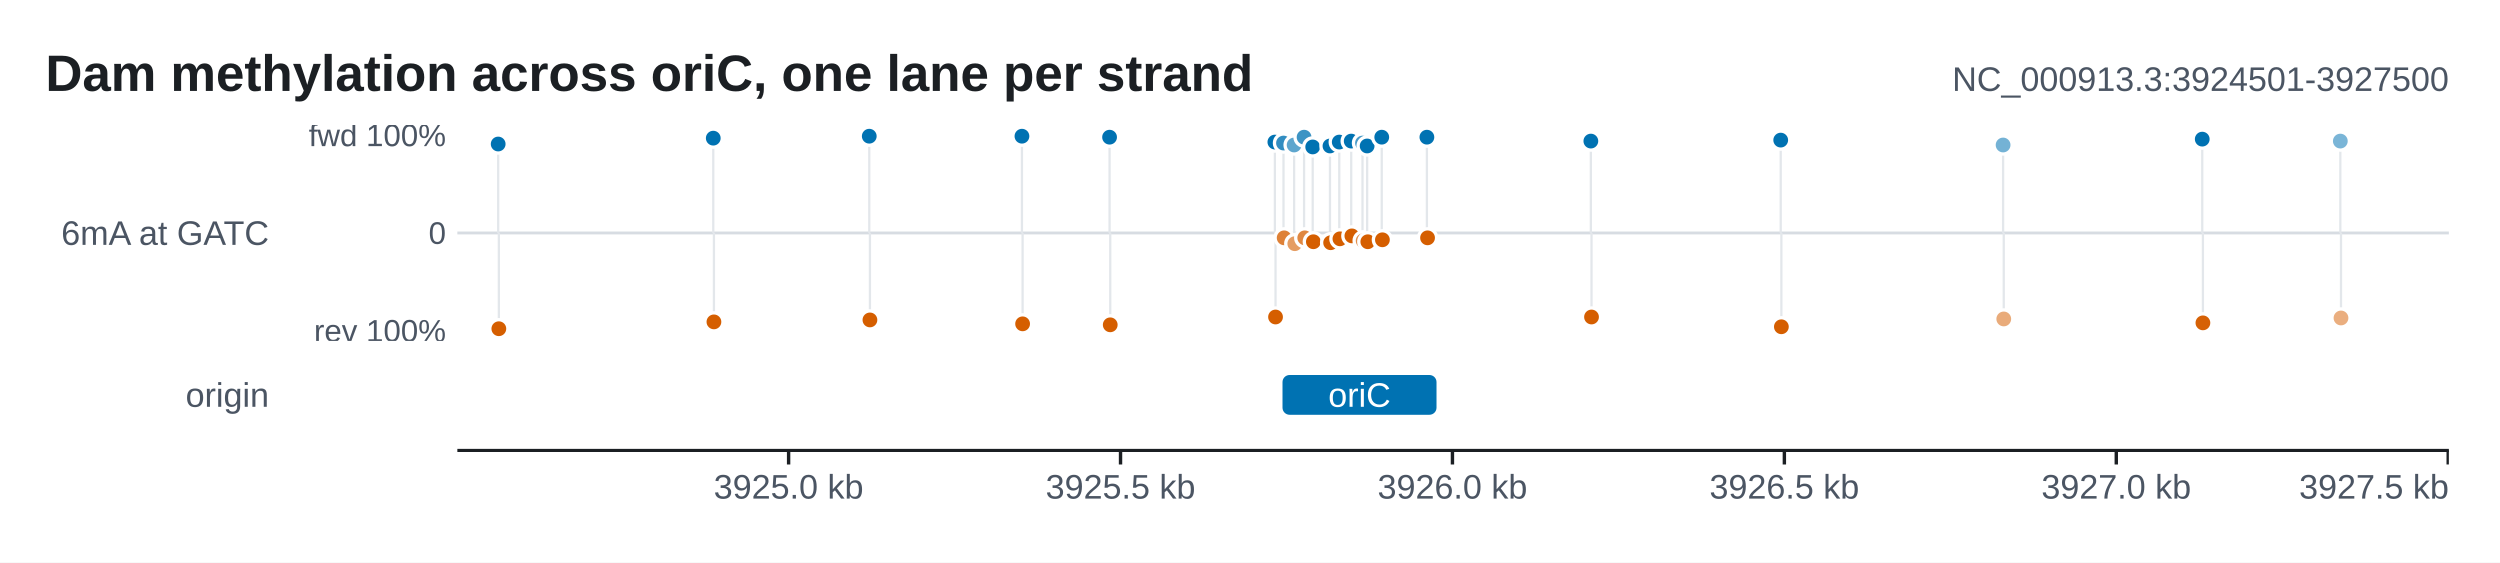
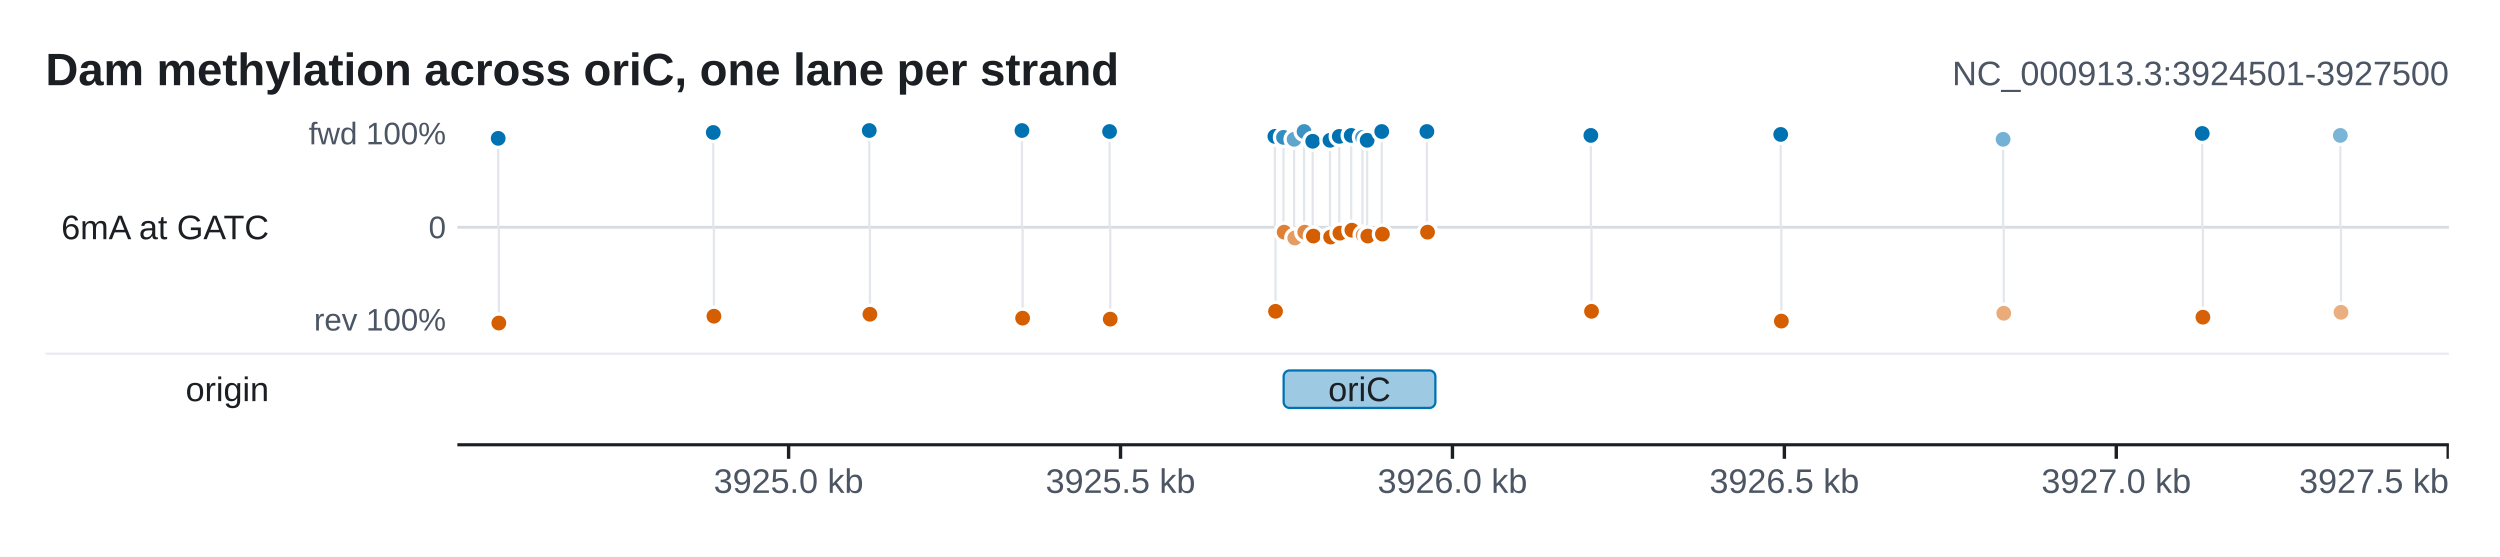
- <svg xmlns="http://www.w3.org/2000/svg" width="880" height="198" viewBox="0 0 880 198" font-family="Liberation Sans, Arial, Helvetica, sans-serif" role="img" aria-labelledby="karyon-title karyon-desc">
+ <svg xmlns="http://www.w3.org/2000/svg" width="880" height="196" viewBox="0 0 880 196" font-family="Liberation Sans, Arial, Helvetica, sans-serif" role="img" aria-labelledby="karyon-title karyon-desc">
  <defs>
    <clipPath id="karyon-clip-0">
-       <rect x="104.688" y="44" width="757.312" height="76" />
+       <rect x="104.688" y="42" width="757.312" height="76" />
    </clipPath>
    <clipPath id="karyon-clip-1">
-       <rect x="160.989" y="132" width="701.011" height="14" />
+       <rect x="160.989" y="130" width="701.011" height="14" />
    </clipPath>
    <clipPath id="karyon-clip-2">
-       <rect x="160.989" y="158" width="701.011" height="26" />
+       <rect x="160.989" y="156" width="701.011" height="26" />
    </clipPath>
  </defs>
-   <rect x="0" y="0" width="880" height="198" fill="#ffffff" />
-   <text x="16" y="32" fill="#1b1f23" font-size="18" text-anchor="start" font-weight="bold">Dam methylation across oriC, one lane per strand</text>
-   <text x="862" y="32" fill="#4b5563" font-size="12" text-anchor="end">NC_000913.3:3924501-3927500</text>
-   <text x="94.688" y="86.2" fill="#4b5563" font-size="12" text-anchor="end">6mA at GATC</text>
+   <rect x="0" y="0" width="880" height="196" fill="#ffffff" />
+   <text x="16" y="30" fill="#1b1f23" font-size="16" text-anchor="start" font-weight="bold">Dam methylation across oriC, one lane per strand</text>
+   <text x="862" y="30" fill="#4b5563" font-size="12" text-anchor="end">NC_000913.3:3924501-3927500</text>
+   <text x="94.688" y="84.2" fill="#1b1f23" font-size="12" text-anchor="end">6mA at GATC</text>
  <g clip-path="url(#karyon-clip-0)">
-     <line x1="160.989" y1="82" x2="862" y2="82" stroke="#d7dce2" stroke-width="1" />
-     <g>
-       <line x1="175.36" y1="82" x2="175.36" y2="50.696" stroke="#e3e7eb" stroke-width="0.8" />
-       <circle cx="175.36" cy="50.696" r="3.77" fill="#ffffff" />
-       <circle cx="175.36" cy="50.696" r="2.6" fill="#0072b2" />
-     </g>
-     <g>
-       <line x1="175.593" y1="82" x2="175.593" y2="115.712" stroke="#e3e7eb" stroke-width="0.8" />
-       <circle cx="175.593" cy="115.712" r="3.77" fill="#ffffff" />
-       <circle cx="175.593" cy="115.712" r="2.6" fill="#d55e00" />
-     </g>
-     <g>
-       <line x1="251.069" y1="82" x2="251.069" y2="48.632" stroke="#e3e7eb" stroke-width="0.8" />
-       <circle cx="251.069" cy="48.632" r="3.77" fill="#ffffff" />
-       <circle cx="251.069" cy="48.632" r="2.6" fill="#0072b2" />
-     </g>
-     <g>
-       <line x1="251.303" y1="82" x2="251.303" y2="113.304" stroke="#e3e7eb" stroke-width="0.8" />
-       <circle cx="251.303" cy="113.304" r="3.77" fill="#ffffff" />
-       <circle cx="251.303" cy="113.304" r="2.6" fill="#d55e00" />
-     </g>
-     <g>
-       <line x1="305.981" y1="82" x2="305.981" y2="47.944" stroke="#e3e7eb" stroke-width="0.8" />
-       <circle cx="305.981" cy="47.944" r="3.77" fill="#ffffff" />
-       <circle cx="305.981" cy="47.944" r="2.6" fill="#0072b2" />
-     </g>
-     <g>
-       <line x1="306.215" y1="82" x2="306.215" y2="112.616" stroke="#e3e7eb" stroke-width="0.8" />
-       <circle cx="306.215" cy="112.616" r="3.77" fill="#ffffff" />
-       <circle cx="306.215" cy="112.616" r="2.6" fill="#d55e00" />
-     </g>
-     <g>
-       <line x1="359.726" y1="82" x2="359.726" y2="47.944" stroke="#e3e7eb" stroke-width="0.8" />
-       <circle cx="359.726" cy="47.944" r="3.77" fill="#ffffff" />
-       <circle cx="359.726" cy="47.944" r="2.6" fill="#0072b2" />
-     </g>
-     <g>
-       <line x1="359.959" y1="82" x2="359.959" y2="113.992" stroke="#e3e7eb" stroke-width="0.8" />
-       <circle cx="359.959" cy="113.992" r="3.77" fill="#ffffff" />
-       <circle cx="359.959" cy="113.992" r="2.6" fill="#d55e00" />
-     </g>
-     <g>
-       <line x1="390.57" y1="82" x2="390.57" y2="48.288" stroke="#e3e7eb" stroke-width="0.8" />
-       <circle cx="390.57" cy="48.288" r="3.77" fill="#ffffff" />
-       <circle cx="390.57" cy="48.288" r="2.6" fill="#0072b2" />
-     </g>
-     <g>
-       <line x1="390.804" y1="82" x2="390.804" y2="114.336" stroke="#e3e7eb" stroke-width="0.8" />
-       <circle cx="390.804" cy="114.336" r="3.77" fill="#ffffff" />
-       <circle cx="390.804" cy="114.336" r="2.6" fill="#d55e00" />
-     </g>
-     <g>
-       <line x1="448.754" y1="82" x2="448.754" y2="50.008" stroke="#e3e7eb" stroke-width="0.8" />
-       <circle cx="448.754" cy="50.008" r="3.77" fill="#ffffff" />
-       <circle cx="448.754" cy="50.008" r="2.6" fill="#0072b2" />
-     </g>
-     <g>
-       <line x1="448.988" y1="82" x2="448.988" y2="111.584" stroke="#e3e7eb" stroke-width="0.8" />
-       <circle cx="448.988" cy="111.584" r="3.77" fill="#ffffff" />
-       <circle cx="448.988" cy="111.584" r="2.6" fill="#d55e00" />
-     </g>
-     <g>
-       <line x1="451.792" y1="82" x2="451.792" y2="50.352" stroke="#e3e7eb" stroke-width="0.8" />
-       <circle cx="451.792" cy="50.352" r="3.77" fill="#ffffff" />
-       <circle cx="451.792" cy="50.352" r="2.6" fill="#328dc1" />
-     </g>
-     <g>
-       <line x1="452.025" y1="82" x2="452.025" y2="83.72" stroke="#e3e7eb" stroke-width="0.8" />
-       <circle cx="452.025" cy="83.72" r="3.77" fill="#ffffff" />
-       <circle cx="452.025" cy="83.72" r="2.6" fill="#de8137" />
-     </g>
-     <g>
-       <line x1="455.53" y1="82" x2="455.53" y2="51.04" stroke="#e3e7eb" stroke-width="0.8" />
-       <circle cx="455.53" cy="51.04" r="3.77" fill="#ffffff" />
-       <circle cx="455.53" cy="51.04" r="2.6" fill="#5ea6ce" />
-     </g>
-     <g>
-       <line x1="455.764" y1="82" x2="455.764" y2="85.784" stroke="#e3e7eb" stroke-width="0.8" />
-       <circle cx="455.764" cy="85.784" r="3.77" fill="#ffffff" />
-       <circle cx="455.764" cy="85.784" r="2.6" fill="#e59d63" />
-     </g>
-     <g>
-       <line x1="459.036" y1="82" x2="459.036" y2="48.288" stroke="#e3e7eb" stroke-width="0.8" />
-       <circle cx="459.036" cy="48.288" r="3.77" fill="#ffffff" />
-       <circle cx="459.036" cy="48.288" r="2.6" fill="#3d94c4" />
-     </g>
-     <g>
-       <line x1="459.269" y1="82" x2="459.269" y2="83.72" stroke="#e3e7eb" stroke-width="0.8" />
-       <circle cx="459.269" cy="83.72" r="3.77" fill="#ffffff" />
-       <circle cx="459.269" cy="83.72" r="2.6" fill="#e08842" />
-     </g>
-     <g>
-       <line x1="462.073" y1="82" x2="462.073" y2="51.728" stroke="#e3e7eb" stroke-width="0.8" />
-       <circle cx="462.073" cy="51.728" r="3.77" fill="#ffffff" />
-       <circle cx="462.073" cy="51.728" r="2.6" fill="#0072b2" />
-     </g>
-     <g>
-       <line x1="462.307" y1="82" x2="462.307" y2="85.096" stroke="#e3e7eb" stroke-width="0.8" />
-       <circle cx="462.307" cy="85.096" r="3.77" fill="#ffffff" />
-       <circle cx="462.307" cy="85.096" r="2.6" fill="#d55e00" />
-     </g>
-     <g>
-       <line x1="468.149" y1="82" x2="468.149" y2="51.384" stroke="#e3e7eb" stroke-width="0.8" />
-       <circle cx="468.149" cy="51.384" r="3.77" fill="#ffffff" />
-       <circle cx="468.149" cy="51.384" r="2.6" fill="#0072b2" />
-     </g>
-     <g>
-       <line x1="468.382" y1="82" x2="468.382" y2="85.44" stroke="#e3e7eb" stroke-width="0.8" />
-       <circle cx="468.382" cy="85.44" r="3.77" fill="#ffffff" />
-       <circle cx="468.382" cy="85.44" r="2.6" fill="#d55e00" />
-     </g>
-     <g>
-       <line x1="471.42" y1="82" x2="471.42" y2="50.008" stroke="#e3e7eb" stroke-width="0.8" />
-       <circle cx="471.42" cy="50.008" r="3.77" fill="#ffffff" />
-       <circle cx="471.42" cy="50.008" r="2.6" fill="#0072b2" />
-     </g>
-     <g>
-       <line x1="471.654" y1="82" x2="471.654" y2="84.064" stroke="#e3e7eb" stroke-width="0.8" />
-       <circle cx="471.654" cy="84.064" r="3.77" fill="#ffffff" />
-       <circle cx="471.654" cy="84.064" r="2.6" fill="#d55e00" />
-     </g>
-     <g>
-       <line x1="475.626" y1="82" x2="475.626" y2="49.664" stroke="#e3e7eb" stroke-width="0.8" />
-       <circle cx="475.626" cy="49.664" r="3.77" fill="#ffffff" />
-       <circle cx="475.626" cy="49.664" r="2.6" fill="#0072b2" />
-     </g>
-     <g>
-       <line x1="475.86" y1="82" x2="475.86" y2="83.032" stroke="#e3e7eb" stroke-width="0.8" />
-       <circle cx="475.86" cy="83.032" r="3.77" fill="#ffffff" />
-       <circle cx="475.86" cy="83.032" r="2.6" fill="#d55e00" />
-     </g>
-     <g>
-       <line x1="479.598" y1="82" x2="479.598" y2="50.352" stroke="#e3e7eb" stroke-width="0.8" />
-       <circle cx="479.598" cy="50.352" r="3.77" fill="#ffffff" />
-       <circle cx="479.598" cy="50.352" r="2.6" fill="#489ac8" />
-     </g>
-     <g>
-       <line x1="479.832" y1="82" x2="479.832" y2="84.752" stroke="#e3e7eb" stroke-width="0.8" />
-       <circle cx="479.832" cy="84.752" r="3.77" fill="#ffffff" />
-       <circle cx="479.832" cy="84.752" r="2.6" fill="#e28f4d" />
-     </g>
-     <g>
-       <line x1="481.234" y1="82" x2="481.234" y2="51.384" stroke="#e3e7eb" stroke-width="0.8" />
-       <circle cx="481.234" cy="51.384" r="3.77" fill="#ffffff" />
-       <circle cx="481.234" cy="51.384" r="2.6" fill="#0072b2" />
-     </g>
-     <g>
-       <line x1="481.468" y1="82" x2="481.468" y2="85.096" stroke="#e3e7eb" stroke-width="0.8" />
-       <circle cx="481.468" cy="85.096" r="3.77" fill="#ffffff" />
-       <circle cx="481.468" cy="85.096" r="2.6" fill="#d55e00" />
-     </g>
-     <g>
-       <line x1="486.375" y1="82" x2="486.375" y2="48.288" stroke="#e3e7eb" stroke-width="0.8" />
-       <circle cx="486.375" cy="48.288" r="3.77" fill="#ffffff" />
-       <circle cx="486.375" cy="48.288" r="2.6" fill="#0072b2" />
-     </g>
-     <g>
-       <line x1="486.609" y1="82" x2="486.609" y2="84.408" stroke="#e3e7eb" stroke-width="0.8" />
-       <circle cx="486.609" cy="84.408" r="3.77" fill="#ffffff" />
-       <circle cx="486.609" cy="84.408" r="2.6" fill="#d55e00" />
-     </g>
-     <g>
-       <line x1="502.265" y1="82" x2="502.265" y2="48.288" stroke="#e3e7eb" stroke-width="0.8" />
-       <circle cx="502.265" cy="48.288" r="3.77" fill="#ffffff" />
-       <circle cx="502.265" cy="48.288" r="2.6" fill="#0072b2" />
-     </g>
-     <g>
-       <line x1="502.498" y1="82" x2="502.498" y2="83.72" stroke="#e3e7eb" stroke-width="0.8" />
-       <circle cx="502.498" cy="83.72" r="3.77" fill="#ffffff" />
-       <circle cx="502.498" cy="83.72" r="2.6" fill="#d55e00" />
-     </g>
-     <g>
-       <line x1="559.981" y1="82" x2="559.981" y2="49.664" stroke="#e3e7eb" stroke-width="0.8" />
-       <circle cx="559.981" cy="49.664" r="3.77" fill="#ffffff" />
-       <circle cx="559.981" cy="49.664" r="2.6" fill="#0072b2" />
-     </g>
-     <g>
-       <line x1="560.215" y1="82" x2="560.215" y2="111.584" stroke="#e3e7eb" stroke-width="0.8" />
-       <circle cx="560.215" cy="111.584" r="3.77" fill="#ffffff" />
-       <circle cx="560.215" cy="111.584" r="2.6" fill="#d55e00" />
-     </g>
-     <g>
-       <line x1="626.811" y1="82" x2="626.811" y2="49.32" stroke="#e3e7eb" stroke-width="0.8" />
-       <circle cx="626.811" cy="49.32" r="3.77" fill="#ffffff" />
-       <circle cx="626.811" cy="49.32" r="2.6" fill="#0072b2" />
-     </g>
-     <g>
-       <line x1="627.044" y1="82" x2="627.044" y2="115.024" stroke="#e3e7eb" stroke-width="0.8" />
-       <circle cx="627.044" cy="115.024" r="3.77" fill="#ffffff" />
-       <circle cx="627.044" cy="115.024" r="2.6" fill="#d55e00" />
-     </g>
-     <g>
-       <line x1="705.09" y1="82" x2="705.09" y2="51.04" stroke="#e3e7eb" stroke-width="0.8" />
-       <circle cx="705.09" cy="51.04" r="3.77" fill="#ffffff" />
-       <circle cx="705.09" cy="51.04" r="2.6" fill="#74b2d5" />
-     </g>
-     <g>
-       <line x1="705.324" y1="82" x2="705.324" y2="112.272" stroke="#e3e7eb" stroke-width="0.8" />
-       <circle cx="705.324" cy="112.272" r="3.77" fill="#ffffff" />
-       <circle cx="705.324" cy="112.272" r="2.6" fill="#e9ab7a" />
-     </g>
-     <g>
-       <line x1="775.191" y1="82" x2="775.191" y2="48.976" stroke="#e3e7eb" stroke-width="0.8" />
-       <circle cx="775.191" cy="48.976" r="3.77" fill="#ffffff" />
-       <circle cx="775.191" cy="48.976" r="2.6" fill="#0072b2" />
-     </g>
-     <g>
-       <line x1="775.425" y1="82" x2="775.425" y2="113.648" stroke="#e3e7eb" stroke-width="0.8" />
-       <circle cx="775.425" cy="113.648" r="3.77" fill="#ffffff" />
-       <circle cx="775.425" cy="113.648" r="2.6" fill="#d66106" />
-     </g>
-     <g>
-       <line x1="823.795" y1="82" x2="823.795" y2="49.664" stroke="#e3e7eb" stroke-width="0.8" />
-       <circle cx="823.795" cy="49.664" r="3.77" fill="#ffffff" />
-       <circle cx="823.795" cy="49.664" r="2.6" fill="#7ab5d7" />
-     </g>
-     <g>
-       <line x1="824.029" y1="82" x2="824.029" y2="111.928" stroke="#e3e7eb" stroke-width="0.8" />
-       <circle cx="824.029" cy="111.928" r="3.77" fill="#ffffff" />
-       <circle cx="824.029" cy="111.928" r="2.6" fill="#eaae7f" />
-     </g>
-     <text x="156.989" y="51.45" fill="#4b5563" font-size="11" text-anchor="end">fwd 100%</text>
-     <text x="156.989" y="85.85" fill="#4b5563" font-size="11" text-anchor="end">0</text>
-     <text x="156.989" y="120.25" fill="#4b5563" font-size="11" text-anchor="end">rev 100%</text>
+     <line x1="160.989" y1="80" x2="862" y2="80" stroke="#d7dce2" stroke-width="1" />
+     <g>
+       <line x1="175.36" y1="80" x2="175.36" y2="48.696" stroke="#e3e7eb" stroke-width="0.8" />
+       <circle cx="175.36" cy="48.696" r="3.77" fill="#ffffff" />
+       <circle cx="175.36" cy="48.696" r="2.6" fill="#0072b2" />
+     </g>
+     <g>
+       <line x1="175.593" y1="80" x2="175.593" y2="113.712" stroke="#e3e7eb" stroke-width="0.8" />
+       <circle cx="175.593" cy="113.712" r="3.77" fill="#ffffff" />
+       <circle cx="175.593" cy="113.712" r="2.6" fill="#d55e00" />
+     </g>
+     <g>
+       <line x1="251.069" y1="80" x2="251.069" y2="46.632" stroke="#e3e7eb" stroke-width="0.8" />
+       <circle cx="251.069" cy="46.632" r="3.77" fill="#ffffff" />
+       <circle cx="251.069" cy="46.632" r="2.6" fill="#0072b2" />
+     </g>
+     <g>
+       <line x1="251.303" y1="80" x2="251.303" y2="111.304" stroke="#e3e7eb" stroke-width="0.8" />
+       <circle cx="251.303" cy="111.304" r="3.77" fill="#ffffff" />
+       <circle cx="251.303" cy="111.304" r="2.6" fill="#d55e00" />
+     </g>
+     <g>
+       <line x1="305.981" y1="80" x2="305.981" y2="45.944" stroke="#e3e7eb" stroke-width="0.8" />
+       <circle cx="305.981" cy="45.944" r="3.77" fill="#ffffff" />
+       <circle cx="305.981" cy="45.944" r="2.6" fill="#0072b2" />
+     </g>
+     <g>
+       <line x1="306.215" y1="80" x2="306.215" y2="110.616" stroke="#e3e7eb" stroke-width="0.8" />
+       <circle cx="306.215" cy="110.616" r="3.77" fill="#ffffff" />
+       <circle cx="306.215" cy="110.616" r="2.6" fill="#d55e00" />
+     </g>
+     <g>
+       <line x1="359.726" y1="80" x2="359.726" y2="45.944" stroke="#e3e7eb" stroke-width="0.8" />
+       <circle cx="359.726" cy="45.944" r="3.77" fill="#ffffff" />
+       <circle cx="359.726" cy="45.944" r="2.6" fill="#0072b2" />
+     </g>
+     <g>
+       <line x1="359.959" y1="80" x2="359.959" y2="111.992" stroke="#e3e7eb" stroke-width="0.8" />
+       <circle cx="359.959" cy="111.992" r="3.77" fill="#ffffff" />
+       <circle cx="359.959" cy="111.992" r="2.6" fill="#d55e00" />
+     </g>
+     <g>
+       <line x1="390.57" y1="80" x2="390.57" y2="46.288" stroke="#e3e7eb" stroke-width="0.8" />
+       <circle cx="390.57" cy="46.288" r="3.77" fill="#ffffff" />
+       <circle cx="390.57" cy="46.288" r="2.6" fill="#0072b2" />
+     </g>
+     <g>
+       <line x1="390.804" y1="80" x2="390.804" y2="112.336" stroke="#e3e7eb" stroke-width="0.8" />
+       <circle cx="390.804" cy="112.336" r="3.77" fill="#ffffff" />
+       <circle cx="390.804" cy="112.336" r="2.6" fill="#d55e00" />
+     </g>
+     <g>
+       <line x1="448.754" y1="80" x2="448.754" y2="48.008" stroke="#e3e7eb" stroke-width="0.8" />
+       <circle cx="448.754" cy="48.008" r="3.77" fill="#ffffff" />
+       <circle cx="448.754" cy="48.008" r="2.6" fill="#0072b2" />
+     </g>
+     <g>
+       <line x1="448.988" y1="80" x2="448.988" y2="109.584" stroke="#e3e7eb" stroke-width="0.8" />
+       <circle cx="448.988" cy="109.584" r="3.77" fill="#ffffff" />
+       <circle cx="448.988" cy="109.584" r="2.6" fill="#d55e00" />
+     </g>
+     <g>
+       <line x1="451.792" y1="80" x2="451.792" y2="48.352" stroke="#e3e7eb" stroke-width="0.8" />
+       <circle cx="451.792" cy="48.352" r="3.77" fill="#ffffff" />
+       <circle cx="451.792" cy="48.352" r="2.6" fill="#328dc1" />
+     </g>
+     <g>
+       <line x1="452.025" y1="80" x2="452.025" y2="81.72" stroke="#e3e7eb" stroke-width="0.8" />
+       <circle cx="452.025" cy="81.72" r="3.77" fill="#ffffff" />
+       <circle cx="452.025" cy="81.72" r="2.6" fill="#de8137" />
+     </g>
+     <g>
+       <line x1="455.53" y1="80" x2="455.53" y2="49.04" stroke="#e3e7eb" stroke-width="0.8" />
+       <circle cx="455.53" cy="49.04" r="3.77" fill="#ffffff" />
+       <circle cx="455.53" cy="49.04" r="2.6" fill="#5ea6ce" />
+     </g>
+     <g>
+       <line x1="455.764" y1="80" x2="455.764" y2="83.784" stroke="#e3e7eb" stroke-width="0.8" />
+       <circle cx="455.764" cy="83.784" r="3.77" fill="#ffffff" />
+       <circle cx="455.764" cy="83.784" r="2.6" fill="#e59d63" />
+     </g>
+     <g>
+       <line x1="459.036" y1="80" x2="459.036" y2="46.288" stroke="#e3e7eb" stroke-width="0.8" />
+       <circle cx="459.036" cy="46.288" r="3.77" fill="#ffffff" />
+       <circle cx="459.036" cy="46.288" r="2.6" fill="#3d94c4" />
+     </g>
+     <g>
+       <line x1="459.269" y1="80" x2="459.269" y2="81.72" stroke="#e3e7eb" stroke-width="0.8" />
+       <circle cx="459.269" cy="81.72" r="3.77" fill="#ffffff" />
+       <circle cx="459.269" cy="81.72" r="2.6" fill="#e08842" />
+     </g>
+     <g>
+       <line x1="462.073" y1="80" x2="462.073" y2="49.728" stroke="#e3e7eb" stroke-width="0.8" />
+       <circle cx="462.073" cy="49.728" r="3.77" fill="#ffffff" />
+       <circle cx="462.073" cy="49.728" r="2.6" fill="#0072b2" />
+     </g>
+     <g>
+       <line x1="462.307" y1="80" x2="462.307" y2="83.096" stroke="#e3e7eb" stroke-width="0.8" />
+       <circle cx="462.307" cy="83.096" r="3.77" fill="#ffffff" />
+       <circle cx="462.307" cy="83.096" r="2.6" fill="#d55e00" />
+     </g>
+     <g>
+       <line x1="468.149" y1="80" x2="468.149" y2="49.384" stroke="#e3e7eb" stroke-width="0.8" />
+       <circle cx="468.149" cy="49.384" r="3.77" fill="#ffffff" />
+       <circle cx="468.149" cy="49.384" r="2.6" fill="#0072b2" />
+     </g>
+     <g>
+       <line x1="468.382" y1="80" x2="468.382" y2="83.44" stroke="#e3e7eb" stroke-width="0.8" />
+       <circle cx="468.382" cy="83.44" r="3.77" fill="#ffffff" />
+       <circle cx="468.382" cy="83.44" r="2.6" fill="#d55e00" />
+     </g>
+     <g>
+       <line x1="471.42" y1="80" x2="471.42" y2="48.008" stroke="#e3e7eb" stroke-width="0.8" />
+       <circle cx="471.42" cy="48.008" r="3.77" fill="#ffffff" />
+       <circle cx="471.42" cy="48.008" r="2.6" fill="#0072b2" />
+     </g>
+     <g>
+       <line x1="471.654" y1="80" x2="471.654" y2="82.064" stroke="#e3e7eb" stroke-width="0.8" />
+       <circle cx="471.654" cy="82.064" r="3.77" fill="#ffffff" />
+       <circle cx="471.654" cy="82.064" r="2.6" fill="#d55e00" />
+     </g>
+     <g>
+       <line x1="475.626" y1="80" x2="475.626" y2="47.664" stroke="#e3e7eb" stroke-width="0.8" />
+       <circle cx="475.626" cy="47.664" r="3.77" fill="#ffffff" />
+       <circle cx="475.626" cy="47.664" r="2.6" fill="#0072b2" />
+     </g>
+     <g>
+       <line x1="475.86" y1="80" x2="475.86" y2="81.032" stroke="#e3e7eb" stroke-width="0.8" />
+       <circle cx="475.86" cy="81.032" r="3.77" fill="#ffffff" />
+       <circle cx="475.86" cy="81.032" r="2.6" fill="#d55e00" />
+     </g>
+     <g>
+       <line x1="479.598" y1="80" x2="479.598" y2="48.352" stroke="#e3e7eb" stroke-width="0.8" />
+       <circle cx="479.598" cy="48.352" r="3.77" fill="#ffffff" />
+       <circle cx="479.598" cy="48.352" r="2.6" fill="#489ac8" />
+     </g>
+     <g>
+       <line x1="479.832" y1="80" x2="479.832" y2="82.752" stroke="#e3e7eb" stroke-width="0.8" />
+       <circle cx="479.832" cy="82.752" r="3.77" fill="#ffffff" />
+       <circle cx="479.832" cy="82.752" r="2.6" fill="#e28f4d" />
+     </g>
+     <g>
+       <line x1="481.234" y1="80" x2="481.234" y2="49.384" stroke="#e3e7eb" stroke-width="0.8" />
+       <circle cx="481.234" cy="49.384" r="3.77" fill="#ffffff" />
+       <circle cx="481.234" cy="49.384" r="2.6" fill="#0072b2" />
+     </g>
+     <g>
+       <line x1="481.468" y1="80" x2="481.468" y2="83.096" stroke="#e3e7eb" stroke-width="0.8" />
+       <circle cx="481.468" cy="83.096" r="3.77" fill="#ffffff" />
+       <circle cx="481.468" cy="83.096" r="2.6" fill="#d55e00" />
+     </g>
+     <g>
+       <line x1="486.375" y1="80" x2="486.375" y2="46.288" stroke="#e3e7eb" stroke-width="0.8" />
+       <circle cx="486.375" cy="46.288" r="3.77" fill="#ffffff" />
+       <circle cx="486.375" cy="46.288" r="2.6" fill="#0072b2" />
+     </g>
+     <g>
+       <line x1="486.609" y1="80" x2="486.609" y2="82.408" stroke="#e3e7eb" stroke-width="0.8" />
+       <circle cx="486.609" cy="82.408" r="3.77" fill="#ffffff" />
+       <circle cx="486.609" cy="82.408" r="2.6" fill="#d55e00" />
+     </g>
+     <g>
+       <line x1="502.265" y1="80" x2="502.265" y2="46.288" stroke="#e3e7eb" stroke-width="0.8" />
+       <circle cx="502.265" cy="46.288" r="3.77" fill="#ffffff" />
+       <circle cx="502.265" cy="46.288" r="2.6" fill="#0072b2" />
+     </g>
+     <g>
+       <line x1="502.498" y1="80" x2="502.498" y2="81.72" stroke="#e3e7eb" stroke-width="0.8" />
+       <circle cx="502.498" cy="81.72" r="3.77" fill="#ffffff" />
+       <circle cx="502.498" cy="81.72" r="2.6" fill="#d55e00" />
+     </g>
+     <g>
+       <line x1="559.981" y1="80" x2="559.981" y2="47.664" stroke="#e3e7eb" stroke-width="0.8" />
+       <circle cx="559.981" cy="47.664" r="3.77" fill="#ffffff" />
+       <circle cx="559.981" cy="47.664" r="2.6" fill="#0072b2" />
+     </g>
+     <g>
+       <line x1="560.215" y1="80" x2="560.215" y2="109.584" stroke="#e3e7eb" stroke-width="0.8" />
+       <circle cx="560.215" cy="109.584" r="3.77" fill="#ffffff" />
+       <circle cx="560.215" cy="109.584" r="2.6" fill="#d55e00" />
+     </g>
+     <g>
+       <line x1="626.811" y1="80" x2="626.811" y2="47.32" stroke="#e3e7eb" stroke-width="0.8" />
+       <circle cx="626.811" cy="47.32" r="3.77" fill="#ffffff" />
+       <circle cx="626.811" cy="47.32" r="2.6" fill="#0072b2" />
+     </g>
+     <g>
+       <line x1="627.044" y1="80" x2="627.044" y2="113.024" stroke="#e3e7eb" stroke-width="0.8" />
+       <circle cx="627.044" cy="113.024" r="3.77" fill="#ffffff" />
+       <circle cx="627.044" cy="113.024" r="2.6" fill="#d55e00" />
+     </g>
+     <g>
+       <line x1="705.09" y1="80" x2="705.09" y2="49.04" stroke="#e3e7eb" stroke-width="0.8" />
+       <circle cx="705.09" cy="49.04" r="3.77" fill="#ffffff" />
+       <circle cx="705.09" cy="49.04" r="2.6" fill="#74b2d5" />
+     </g>
+     <g>
+       <line x1="705.324" y1="80" x2="705.324" y2="110.272" stroke="#e3e7eb" stroke-width="0.8" />
+       <circle cx="705.324" cy="110.272" r="3.77" fill="#ffffff" />
+       <circle cx="705.324" cy="110.272" r="2.6" fill="#e9ab7a" />
+     </g>
+     <g>
+       <line x1="775.191" y1="80" x2="775.191" y2="46.976" stroke="#e3e7eb" stroke-width="0.8" />
+       <circle cx="775.191" cy="46.976" r="3.77" fill="#ffffff" />
+       <circle cx="775.191" cy="46.976" r="2.6" fill="#0072b2" />
+     </g>
+     <g>
+       <line x1="775.425" y1="80" x2="775.425" y2="111.648" stroke="#e3e7eb" stroke-width="0.8" />
+       <circle cx="775.425" cy="111.648" r="3.77" fill="#ffffff" />
+       <circle cx="775.425" cy="111.648" r="2.6" fill="#d66106" />
+     </g>
+     <g>
+       <line x1="823.795" y1="80" x2="823.795" y2="47.664" stroke="#e3e7eb" stroke-width="0.8" />
+       <circle cx="823.795" cy="47.664" r="3.77" fill="#ffffff" />
+       <circle cx="823.795" cy="47.664" r="2.6" fill="#7ab5d7" />
+     </g>
+     <g>
+       <line x1="824.029" y1="80" x2="824.029" y2="109.928" stroke="#e3e7eb" stroke-width="0.8" />
+       <circle cx="824.029" cy="109.928" r="3.77" fill="#ffffff" />
+       <circle cx="824.029" cy="109.928" r="2.6" fill="#eaae7f" />
+     </g>
+     <text x="156.989" y="50.8" fill="#4b5563" font-size="11" text-anchor="end">fwd 100%</text>
+     <text x="156.989" y="83.85" fill="#4b5563" font-size="11" text-anchor="end">0</text>
+     <text x="156.989" y="116.35" fill="#4b5563" font-size="11" text-anchor="end">rev 100%</text>
  </g>
-   <text x="94.688" y="143.2" fill="#4b5563" font-size="12" text-anchor="end">origin</text>
+   <line x1="16" y1="124.5" x2="862" y2="124.5" stroke="#e9ecef" stroke-width="0.8" />
+   <text x="94.688" y="141.2" fill="#1b1f23" font-size="12" text-anchor="end">origin</text>
  <g clip-path="url(#karyon-clip-1)">
    <g>
-       <rect x="451.441" y="132" width="54.212" height="14" rx="2.5" fill="#0072b2" />
-       <text x="478.547" y="143.2" fill="#ffffff" font-size="12" text-anchor="middle">oriC</text>
+       <rect x="451.841" y="130.4" width="53.412" height="13.2" rx="2.1" fill="#9ec9e2" stroke="#0072b2" stroke-width="0.8" />
+       <text x="478.547" y="141.2" fill="#1b1f23" font-size="12" text-anchor="middle">oriC</text>
    </g>
  </g>
  <g clip-path="url(#karyon-clip-2)">
-     <line x1="160.989" y1="158.5" x2="862" y2="158.5" stroke="#1b1f23" stroke-width="1.2" />
-     <line x1="277.59" y1="158.5" x2="277.59" y2="163.5" stroke="#1b1f23" stroke-width="1.2" />
-     <text x="277.59" y="175.5" fill="#4b5563" font-size="12" text-anchor="middle">3925.0 kb</text>
-     <line x1="394.426" y1="158.5" x2="394.426" y2="163.5" stroke="#1b1f23" stroke-width="1.2" />
-     <text x="394.426" y="175.5" fill="#4b5563" font-size="12" text-anchor="middle">3925.5 kb</text>
-     <line x1="511.261" y1="158.5" x2="511.261" y2="163.5" stroke="#1b1f23" stroke-width="1.2" />
-     <text x="511.261" y="175.5" fill="#4b5563" font-size="12" text-anchor="middle">3926.0 kb</text>
-     <line x1="628.096" y1="158.5" x2="628.096" y2="163.5" stroke="#1b1f23" stroke-width="1.2" />
-     <text x="628.096" y="175.5" fill="#4b5563" font-size="12" text-anchor="middle">3926.5 kb</text>
-     <line x1="744.931" y1="158.5" x2="744.931" y2="163.5" stroke="#1b1f23" stroke-width="1.2" />
-     <text x="744.931" y="175.5" fill="#4b5563" font-size="12" text-anchor="middle">3927.0 kb</text>
-     <line x1="861.766" y1="158.5" x2="861.766" y2="163.5" stroke="#1b1f23" stroke-width="1.2" />
-     <text x="862" y="175.5" fill="#4b5563" font-size="12" text-anchor="end">3927.5 kb</text>
+     <line x1="160.989" y1="156.5" x2="862" y2="156.5" stroke="#1b1f23" stroke-width="1.2" />
+     <line x1="277.59" y1="156.5" x2="277.59" y2="161.5" stroke="#1b1f23" stroke-width="1.2" />
+     <text x="277.59" y="173.5" fill="#4b5563" font-size="12" text-anchor="middle">3925.0 kb</text>
+     <line x1="394.426" y1="156.5" x2="394.426" y2="161.5" stroke="#1b1f23" stroke-width="1.2" />
+     <text x="394.426" y="173.5" fill="#4b5563" font-size="12" text-anchor="middle">3925.5 kb</text>
+     <line x1="511.261" y1="156.5" x2="511.261" y2="161.5" stroke="#1b1f23" stroke-width="1.2" />
+     <text x="511.261" y="173.5" fill="#4b5563" font-size="12" text-anchor="middle">3926.0 kb</text>
+     <line x1="628.096" y1="156.5" x2="628.096" y2="161.5" stroke="#1b1f23" stroke-width="1.2" />
+     <text x="628.096" y="173.5" fill="#4b5563" font-size="12" text-anchor="middle">3926.5 kb</text>
+     <line x1="744.931" y1="156.5" x2="744.931" y2="161.5" stroke="#1b1f23" stroke-width="1.2" />
+     <text x="744.931" y="173.5" fill="#4b5563" font-size="12" text-anchor="middle">3927.0 kb</text>
+     <line x1="861.766" y1="156.5" x2="861.766" y2="161.5" stroke="#1b1f23" stroke-width="1.2" />
+     <text x="862" y="173.5" fill="#4b5563" font-size="12" text-anchor="end">3927.5 kb</text>
  </g>
</svg>
